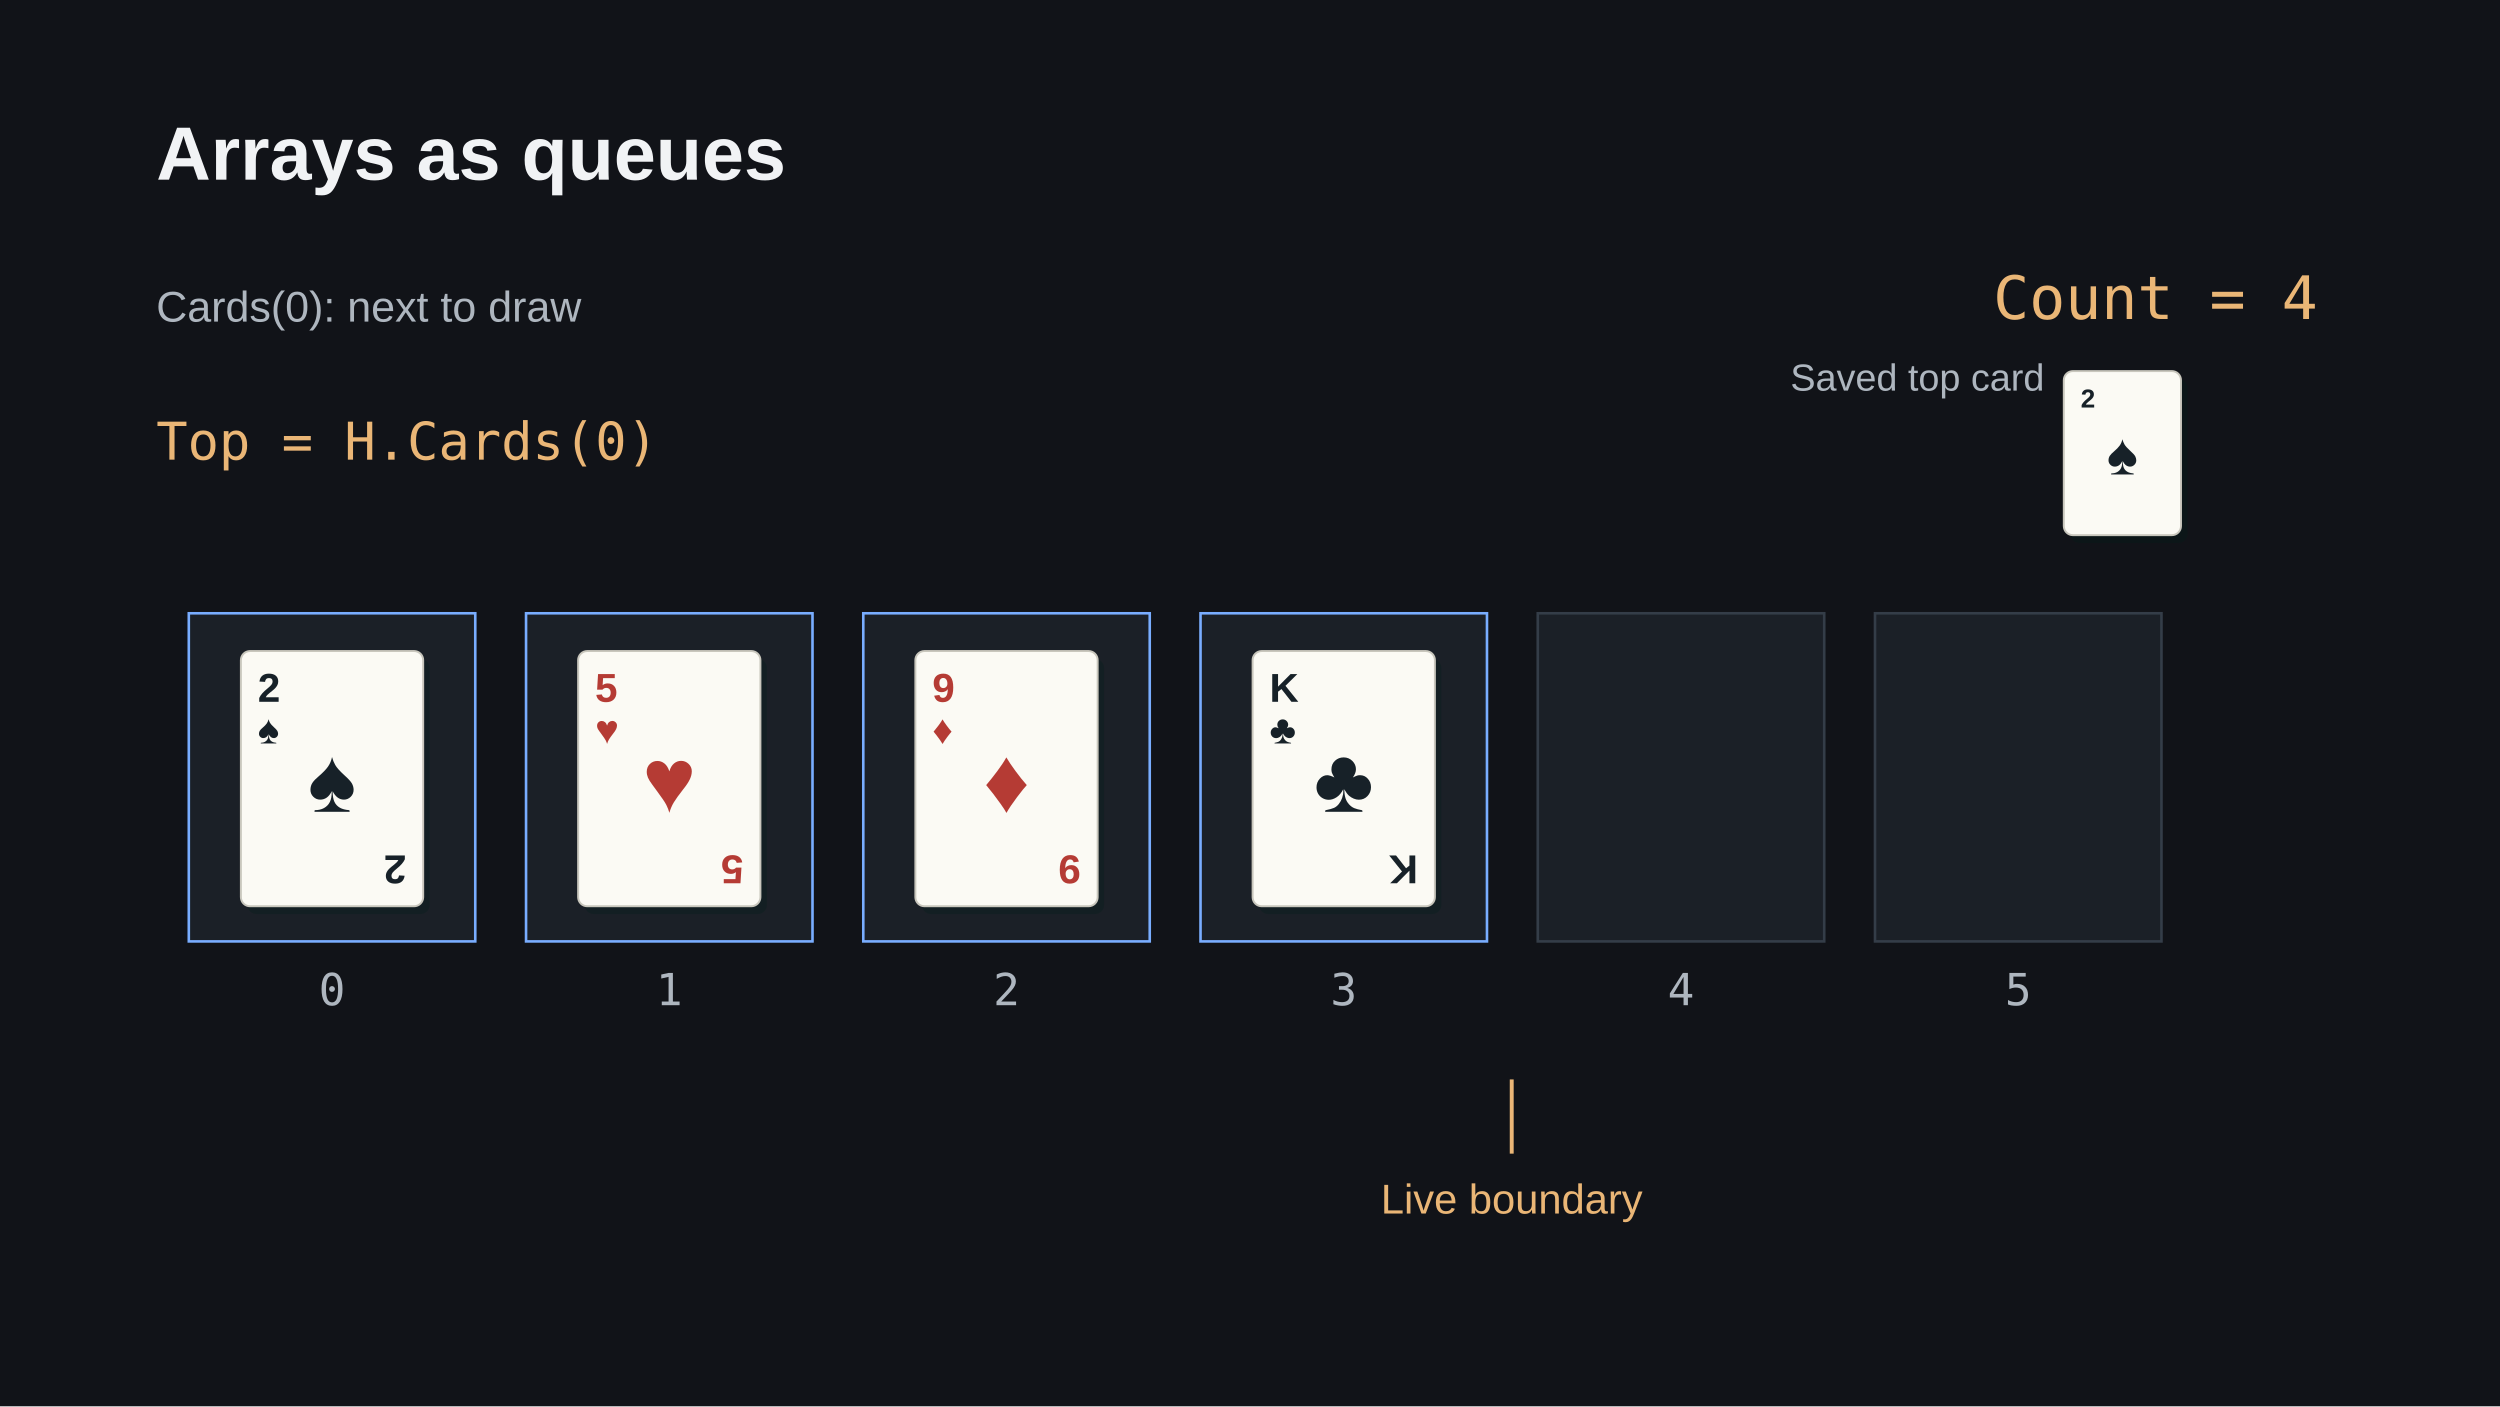
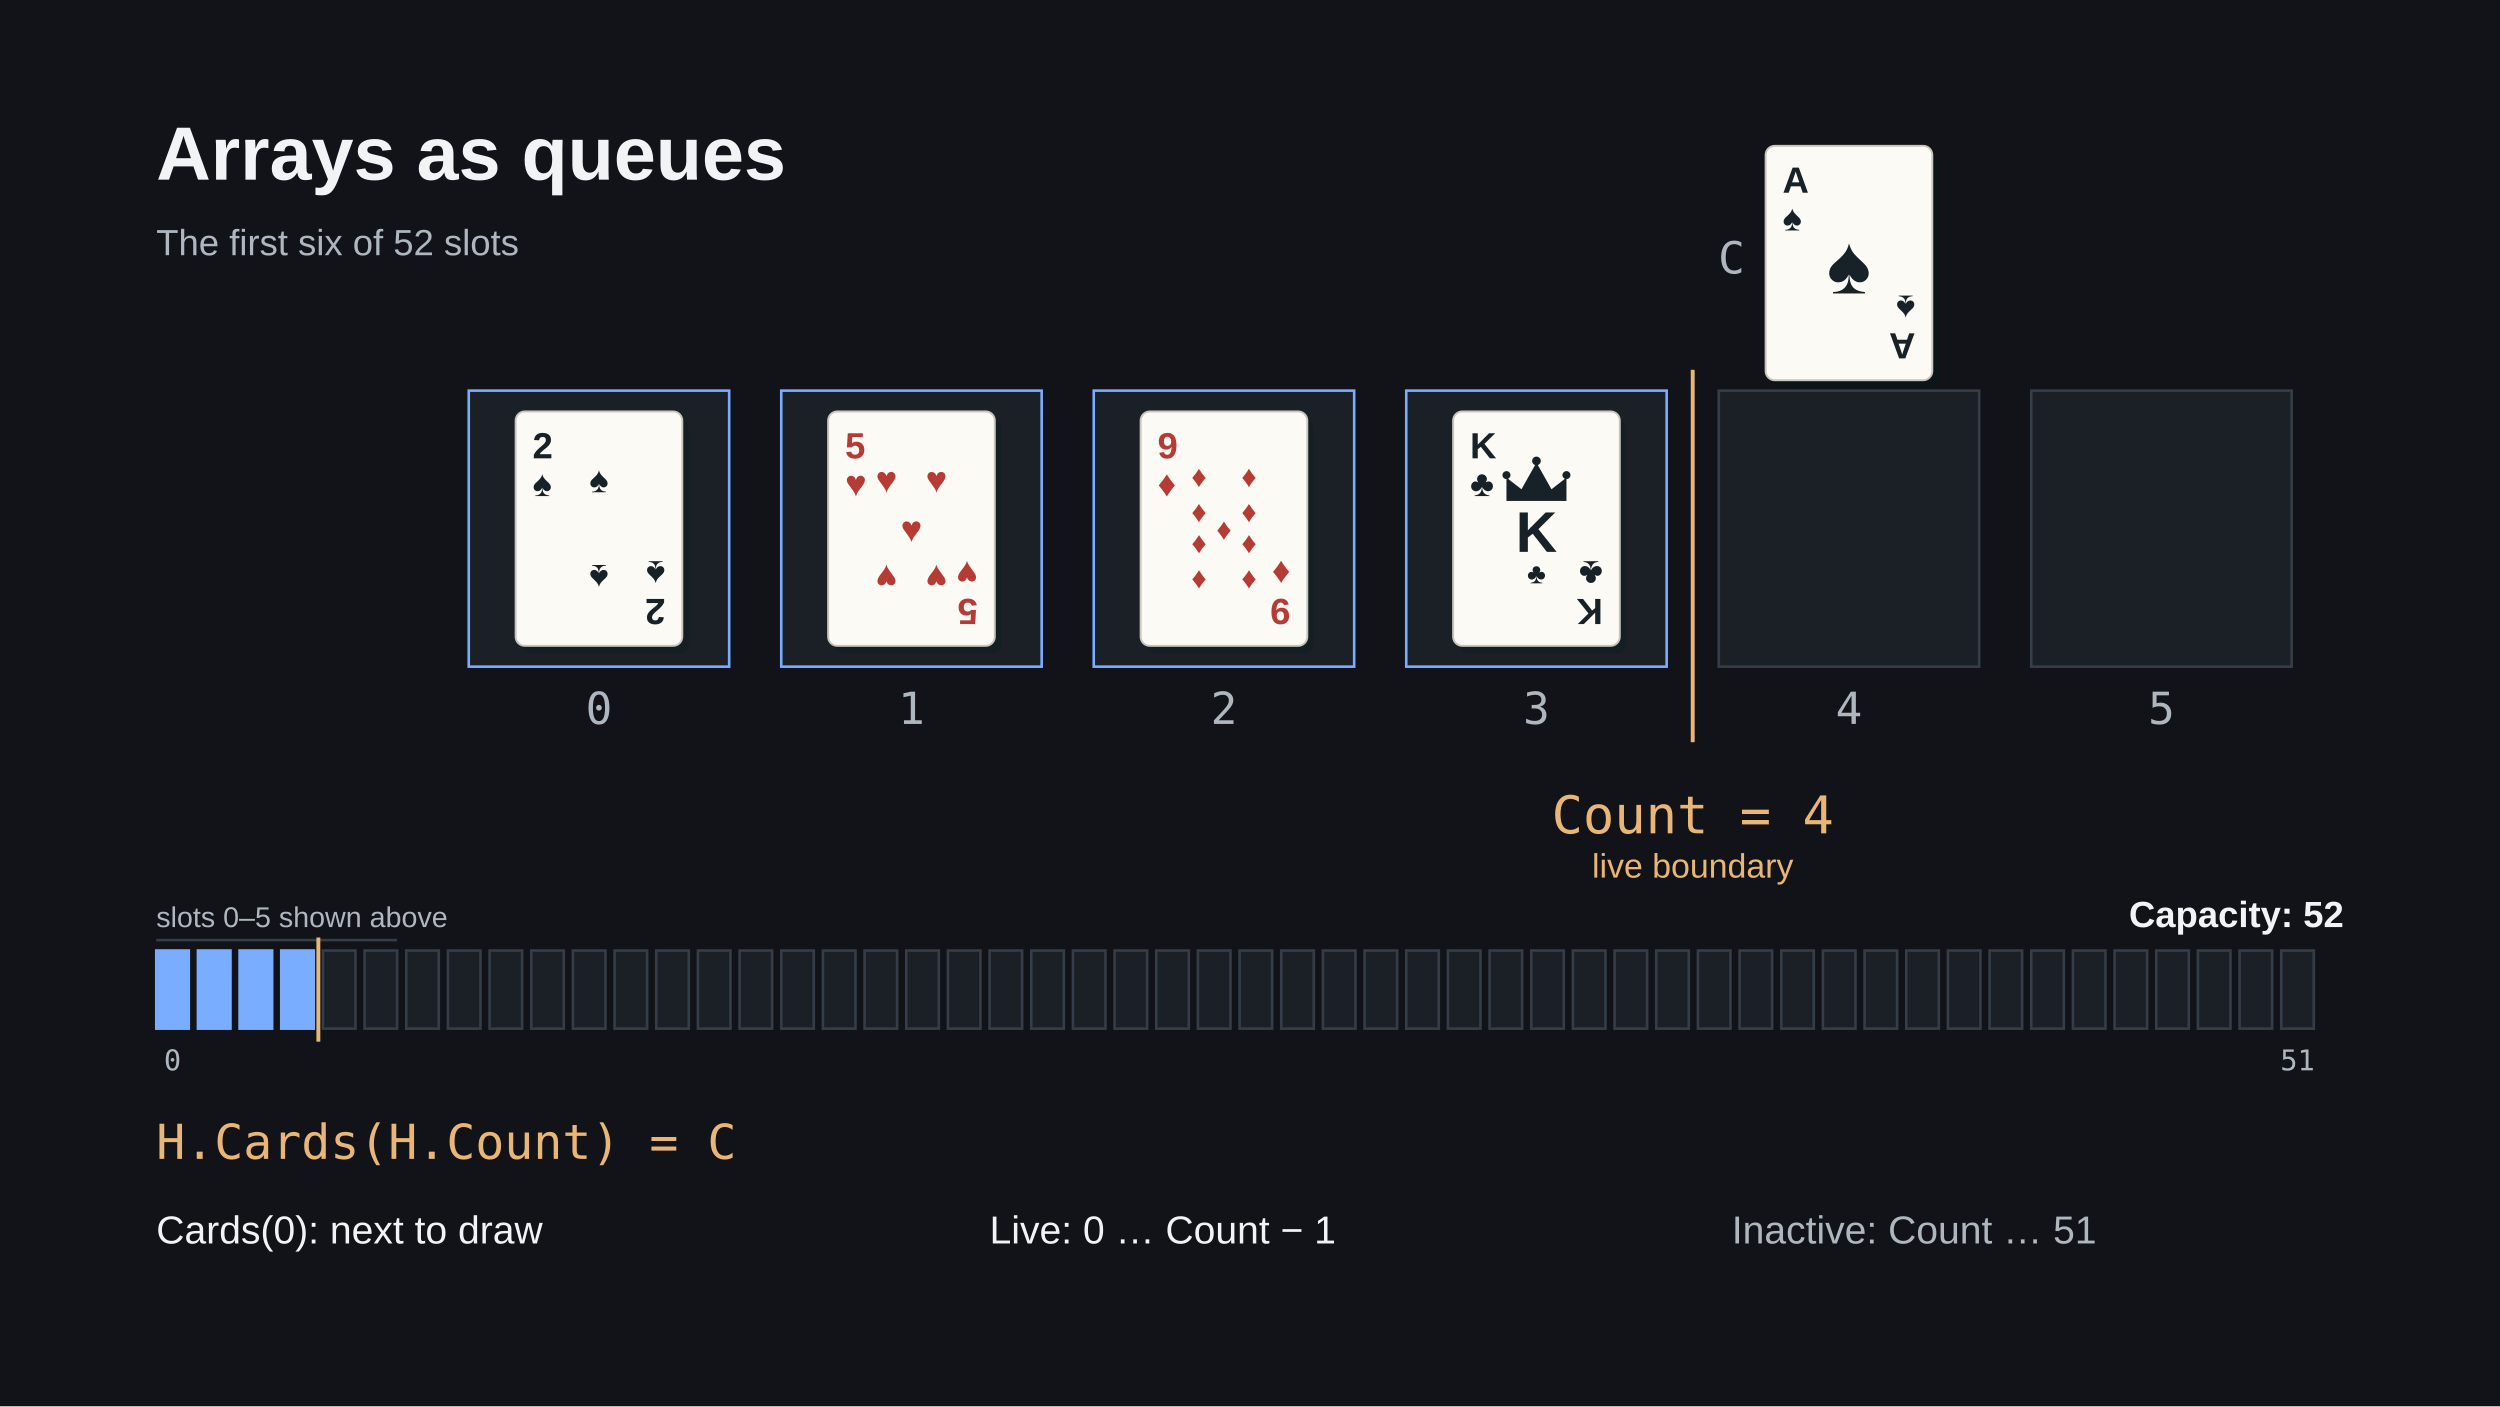
<svg xmlns="http://www.w3.org/2000/svg" width="1920" height="1080" viewBox="0 0 1920 1080" role="img">
  <defs>
    <pattern id="back" width="12" height="12" patternUnits="userSpaceOnUse">
      <path d="M0 6L6 0L12 6L6 12Z" fill="none" stroke="#8fa1c5" stroke-width="1" />
    </pattern>
    <pattern id="felt" width="10" height="10" patternUnits="userSpaceOnUse">
      <path d="M1 2h1M6 7h1" stroke="#ffffff" stroke-opacity=".035" />
    </pattern>
  </defs>
  <rect x="0.00" y="0.00" width="1920.00" height="1080.00" rx="0" fill="#111318" />
  <text x="120.00" y="138.00" font-family="Liberation Sans" font-size="58" font-weight="700" fill="#f1f3f5" text-anchor="start" opacity="1" xml:space="preserve">Arrays as queues</text>
-   <text x="120.00" y="247.00" font-family="Liberation Sans" font-size="33" font-weight="400" fill="#aeb6bf" text-anchor="start" opacity="1" xml:space="preserve">Cards(0): next to draw</text>
-   <text x="1780.00" y="245.00" font-family="DejaVu Sans Mono" font-size="46" font-weight="400" fill="#eab676" text-anchor="end" opacity="1" xml:space="preserve">Count = 4</text>
-   <rect x="145.00" y="471.00" width="220.00" height="252.00" rx="0" fill="#1b2027" stroke="#79adff" stroke-width="2" />
-   <text x="255.00" y="772.00" font-family="DejaVu Sans Mono" font-size="34" font-weight="400" fill="#aeb6bf" text-anchor="middle" opacity="1" xml:space="preserve">0</text>
+   <text x="120.00" y="196.00" font-family="Liberation Sans" font-size="28" font-weight="400" fill="#aeb6bf" text-anchor="start" opacity="1" xml:space="preserve">The first six of 52 slots</text>
+   <rect x="360.00" y="300.00" width="200.00" height="212.00" rx="0" fill="#1b2027" stroke="#79adff" stroke-width="2" />
+   <text x="460.00" y="556.00" font-family="DejaVu Sans Mono" font-size="34" font-weight="400" fill="#aeb6bf" text-anchor="middle" opacity="1" xml:space="preserve">0</text>
  <g opacity="1">
-     <rect x="190.00" y="506.00" width="140.00" height="196.00" rx="7" fill="#001e18" opacity="0.28" />
-     <rect x="185.00" y="500.00" width="140.00" height="196.00" rx="7" fill="#fbfaf4" stroke="#c9c7bd" stroke-width="1.5" />
-     <text x="198.00" y="539.00" font-family="Liberation Sans" font-size="31" font-weight="700" fill="#172128" text-anchor="start" opacity="1" xml:space="preserve">2</text>
-     <text x="198.00" y="571.00" font-family="Liberation Sans" font-size="31" font-weight="400" fill="#172128" text-anchor="start" opacity="1" xml:space="preserve">♠</text>
-     <text x="255.00" y="623.48" font-family="Liberation Sans" font-size="70" font-weight="400" fill="#172128" text-anchor="middle" opacity="1" xml:space="preserve">♠</text>
-     <g transform="rotate(180 255.0 598.0)">
-       <text x="198.00" y="539.00" font-family="Liberation Sans" font-size="31" font-weight="700" fill="#172128" text-anchor="start" opacity="1" xml:space="preserve">2</text>
+     <rect x="401.00" y="322.00" width="128.00" height="180.00" rx="7" fill="#001e18" opacity="0.28" />
+     <rect x="396.00" y="316.00" width="128.00" height="180.00" rx="7" fill="#fbfaf4" stroke="#c9c7bd" stroke-width="1.5" />
+     <text x="409.00" y="352.00" font-family="Liberation Sans" font-size="28" font-weight="700" fill="#172128" text-anchor="start" opacity="1" xml:space="preserve">2</text>
+     <text x="409.00" y="381.00" font-family="Liberation Sans" font-size="28" font-weight="400" fill="#172128" text-anchor="start" opacity="1" xml:space="preserve">♠</text>
+     <g transform="rotate(180 460.0 406.0)">
+       <text x="409.00" y="352.00" font-family="Liberation Sans" font-size="28" font-weight="700" fill="#172128" text-anchor="start" opacity="1" xml:space="preserve">2</text>
+       <text x="409.00" y="381.00" font-family="Liberation Sans" font-size="28" font-weight="400" fill="#172128" text-anchor="start" opacity="1" xml:space="preserve">♠</text>
+     </g>
+     <text x="460.00" y="378.08" font-family="Liberation Sans" font-size="28" font-weight="400" fill="#172128" text-anchor="middle" opacity="1" xml:space="preserve">♠</text>
+     <g transform="rotate(180 460.00 444.00)">
+       <text x="460.00" y="454.08" font-family="Liberation Sans" font-size="28" font-weight="400" fill="#172128" text-anchor="middle" opacity="1" xml:space="preserve">♠</text>
    </g>
  </g>
-   <rect x="404.00" y="471.00" width="220.00" height="252.00" rx="0" fill="#1b2027" stroke="#79adff" stroke-width="2" />
-   <text x="514.00" y="772.00" font-family="DejaVu Sans Mono" font-size="34" font-weight="400" fill="#aeb6bf" text-anchor="middle" opacity="1" xml:space="preserve">1</text>
+   <rect x="600.00" y="300.00" width="200.00" height="212.00" rx="0" fill="#1b2027" stroke="#79adff" stroke-width="2" />
+   <text x="700.00" y="556.00" font-family="DejaVu Sans Mono" font-size="34" font-weight="400" fill="#aeb6bf" text-anchor="middle" opacity="1" xml:space="preserve">1</text>
  <g opacity="1">
-     <rect x="449.00" y="506.00" width="140.00" height="196.00" rx="7" fill="#001e18" opacity="0.28" />
-     <rect x="444.00" y="500.00" width="140.00" height="196.00" rx="7" fill="#fbfaf4" stroke="#c9c7bd" stroke-width="1.5" />
-     <text x="457.00" y="539.00" font-family="Liberation Sans" font-size="31" font-weight="700" fill="#b53b34" text-anchor="start" opacity="1" xml:space="preserve">5</text>
-     <text x="457.00" y="571.00" font-family="Liberation Sans" font-size="31" font-weight="400" fill="#b53b34" text-anchor="start" opacity="1" xml:space="preserve">♥</text>
-     <text x="514.00" y="623.48" font-family="Liberation Sans" font-size="70" font-weight="400" fill="#b53b34" text-anchor="middle" opacity="1" xml:space="preserve">♥</text>
-     <g transform="rotate(180 514.0 598.0)">
-       <text x="457.00" y="539.00" font-family="Liberation Sans" font-size="31" font-weight="700" fill="#b53b34" text-anchor="start" opacity="1" xml:space="preserve">5</text>
+     <rect x="641.00" y="322.00" width="128.00" height="180.00" rx="7" fill="#001e18" opacity="0.28" />
+     <rect x="636.00" y="316.00" width="128.00" height="180.00" rx="7" fill="#fbfaf4" stroke="#c9c7bd" stroke-width="1.5" />
+     <text x="649.00" y="352.00" font-family="Liberation Sans" font-size="28" font-weight="700" fill="#b53b34" text-anchor="start" opacity="1" xml:space="preserve">5</text>
+     <text x="649.00" y="381.00" font-family="Liberation Sans" font-size="28" font-weight="400" fill="#b53b34" text-anchor="start" opacity="1" xml:space="preserve">♥</text>
+     <g transform="rotate(180 700.0 406.0)">
+       <text x="649.00" y="352.00" font-family="Liberation Sans" font-size="28" font-weight="700" fill="#b53b34" text-anchor="start" opacity="1" xml:space="preserve">5</text>
+       <text x="649.00" y="381.00" font-family="Liberation Sans" font-size="28" font-weight="400" fill="#b53b34" text-anchor="start" opacity="1" xml:space="preserve">♥</text>
    </g>
+     <text x="680.80" y="378.08" font-family="Liberation Sans" font-size="28" font-weight="400" fill="#b53b34" text-anchor="middle" opacity="1" xml:space="preserve">♥</text>
+     <g transform="rotate(180 719.20 444.00)">
+       <text x="719.20" y="454.08" font-family="Liberation Sans" font-size="28" font-weight="400" fill="#b53b34" text-anchor="middle" opacity="1" xml:space="preserve">♥</text>
+     </g>
+     <text x="719.20" y="378.08" font-family="Liberation Sans" font-size="28" font-weight="400" fill="#b53b34" text-anchor="middle" opacity="1" xml:space="preserve">♥</text>
+     <g transform="rotate(180 680.80 444.00)">
+       <text x="680.80" y="454.08" font-family="Liberation Sans" font-size="28" font-weight="400" fill="#b53b34" text-anchor="middle" opacity="1" xml:space="preserve">♥</text>
+     </g>
+     <text x="700.00" y="416.08" font-family="Liberation Sans" font-size="28" font-weight="400" fill="#b53b34" text-anchor="middle" opacity="1" xml:space="preserve">♥</text>
  </g>
-   <rect x="663.00" y="471.00" width="220.00" height="252.00" rx="0" fill="#1b2027" stroke="#79adff" stroke-width="2" />
-   <text x="773.00" y="772.00" font-family="DejaVu Sans Mono" font-size="34" font-weight="400" fill="#aeb6bf" text-anchor="middle" opacity="1" xml:space="preserve">2</text>
+   <rect x="840.00" y="300.00" width="200.00" height="212.00" rx="0" fill="#1b2027" stroke="#79adff" stroke-width="2" />
+   <text x="940.00" y="556.00" font-family="DejaVu Sans Mono" font-size="34" font-weight="400" fill="#aeb6bf" text-anchor="middle" opacity="1" xml:space="preserve">2</text>
  <g opacity="1">
-     <rect x="708.00" y="506.00" width="140.00" height="196.00" rx="7" fill="#001e18" opacity="0.28" />
-     <rect x="703.00" y="500.00" width="140.00" height="196.00" rx="7" fill="#fbfaf4" stroke="#c9c7bd" stroke-width="1.5" />
-     <text x="716.00" y="539.00" font-family="Liberation Sans" font-size="31" font-weight="700" fill="#b53b34" text-anchor="start" opacity="1" xml:space="preserve">9</text>
-     <text x="716.00" y="571.00" font-family="Liberation Sans" font-size="31" font-weight="400" fill="#b53b34" text-anchor="start" opacity="1" xml:space="preserve">♦</text>
-     <text x="773.00" y="623.48" font-family="Liberation Sans" font-size="70" font-weight="400" fill="#b53b34" text-anchor="middle" opacity="1" xml:space="preserve">♦</text>
-     <g transform="rotate(180 773.0 598.0)">
-       <text x="716.00" y="539.00" font-family="Liberation Sans" font-size="31" font-weight="700" fill="#b53b34" text-anchor="start" opacity="1" xml:space="preserve">9</text>
+     <rect x="881.00" y="322.00" width="128.00" height="180.00" rx="7" fill="#001e18" opacity="0.28" />
+     <rect x="876.00" y="316.00" width="128.00" height="180.00" rx="7" fill="#fbfaf4" stroke="#c9c7bd" stroke-width="1.5" />
+     <text x="889.00" y="352.00" font-family="Liberation Sans" font-size="28" font-weight="700" fill="#b53b34" text-anchor="start" opacity="1" xml:space="preserve">9</text>
+     <text x="889.00" y="381.00" font-family="Liberation Sans" font-size="28" font-weight="400" fill="#b53b34" text-anchor="start" opacity="1" xml:space="preserve">♦</text>
+     <g transform="rotate(180 940.0 406.0)">
+       <text x="889.00" y="352.00" font-family="Liberation Sans" font-size="28" font-weight="700" fill="#b53b34" text-anchor="start" opacity="1" xml:space="preserve">9</text>
+       <text x="889.00" y="381.00" font-family="Liberation Sans" font-size="28" font-weight="400" fill="#b53b34" text-anchor="start" opacity="1" xml:space="preserve">♦</text>
    </g>
+     <text x="920.80" y="373.78" font-family="Liberation Sans" font-size="23" font-weight="400" fill="#b53b34" text-anchor="middle" opacity="1" xml:space="preserve">♦</text>
+     <g transform="rotate(180 959.20 446.50)">
+       <text x="959.20" y="454.78" font-family="Liberation Sans" font-size="23" font-weight="400" fill="#b53b34" text-anchor="middle" opacity="1" xml:space="preserve">♦</text>
+     </g>
+     <text x="959.20" y="373.78" font-family="Liberation Sans" font-size="23" font-weight="400" fill="#b53b34" text-anchor="middle" opacity="1" xml:space="preserve">♦</text>
+     <g transform="rotate(180 920.80 446.50)">
+       <text x="920.80" y="454.78" font-family="Liberation Sans" font-size="23" font-weight="400" fill="#b53b34" text-anchor="middle" opacity="1" xml:space="preserve">♦</text>
+     </g>
+     <text x="920.80" y="400.78" font-family="Liberation Sans" font-size="23" font-weight="400" fill="#b53b34" text-anchor="middle" opacity="1" xml:space="preserve">♦</text>
+     <g transform="rotate(180 959.20 419.50)">
+       <text x="959.20" y="427.78" font-family="Liberation Sans" font-size="23" font-weight="400" fill="#b53b34" text-anchor="middle" opacity="1" xml:space="preserve">♦</text>
+     </g>
+     <text x="959.20" y="400.78" font-family="Liberation Sans" font-size="23" font-weight="400" fill="#b53b34" text-anchor="middle" opacity="1" xml:space="preserve">♦</text>
+     <g transform="rotate(180 920.80 419.50)">
+       <text x="920.80" y="427.78" font-family="Liberation Sans" font-size="23" font-weight="400" fill="#b53b34" text-anchor="middle" opacity="1" xml:space="preserve">♦</text>
+     </g>
+     <text x="940.00" y="414.28" font-family="Liberation Sans" font-size="23" font-weight="400" fill="#b53b34" text-anchor="middle" opacity="1" xml:space="preserve">♦</text>
  </g>
-   <rect x="922.00" y="471.00" width="220.00" height="252.00" rx="0" fill="#1b2027" stroke="#79adff" stroke-width="2" />
-   <text x="1032.00" y="772.00" font-family="DejaVu Sans Mono" font-size="34" font-weight="400" fill="#aeb6bf" text-anchor="middle" opacity="1" xml:space="preserve">3</text>
+   <rect x="1080.00" y="300.00" width="200.00" height="212.00" rx="0" fill="#1b2027" stroke="#79adff" stroke-width="2" />
+   <text x="1180.00" y="556.00" font-family="DejaVu Sans Mono" font-size="34" font-weight="400" fill="#aeb6bf" text-anchor="middle" opacity="1" xml:space="preserve">3</text>
  <g opacity="1">
-     <rect x="967.00" y="506.00" width="140.00" height="196.00" rx="7" fill="#001e18" opacity="0.28" />
-     <rect x="962.00" y="500.00" width="140.00" height="196.00" rx="7" fill="#fbfaf4" stroke="#c9c7bd" stroke-width="1.5" />
-     <text x="975.00" y="539.00" font-family="Liberation Sans" font-size="31" font-weight="700" fill="#172128" text-anchor="start" opacity="1" xml:space="preserve">K</text>
-     <text x="975.00" y="571.00" font-family="Liberation Sans" font-size="31" font-weight="400" fill="#172128" text-anchor="start" opacity="1" xml:space="preserve">♣</text>
-     <text x="1032.00" y="623.48" font-family="Liberation Sans" font-size="70" font-weight="400" fill="#172128" text-anchor="middle" opacity="1" xml:space="preserve">♣</text>
-     <g transform="rotate(180 1032.0 598.0)">
-       <text x="975.00" y="539.00" font-family="Liberation Sans" font-size="31" font-weight="700" fill="#172128" text-anchor="start" opacity="1" xml:space="preserve">K</text>
+     <rect x="1121.00" y="322.00" width="128.00" height="180.00" rx="7" fill="#001e18" opacity="0.28" />
+     <rect x="1116.00" y="316.00" width="128.00" height="180.00" rx="7" fill="#fbfaf4" stroke="#c9c7bd" stroke-width="1.5" />
+     <text x="1129.00" y="352.00" font-family="Liberation Sans" font-size="28" font-weight="700" fill="#172128" text-anchor="start" opacity="1" xml:space="preserve">K</text>
+     <text x="1129.00" y="381.00" font-family="Liberation Sans" font-size="28" font-weight="400" fill="#172128" text-anchor="start" opacity="1" xml:space="preserve">♣</text>
+     <g transform="rotate(180 1180.0 406.0)">
+       <text x="1129.00" y="352.00" font-family="Liberation Sans" font-size="28" font-weight="700" fill="#172128" text-anchor="start" opacity="1" xml:space="preserve">K</text>
+       <text x="1129.00" y="381.00" font-family="Liberation Sans" font-size="28" font-weight="400" fill="#172128" text-anchor="start" opacity="1" xml:space="preserve">♣</text>
    </g>
+     <g transform="translate(1180.00 371.92) scale(1.280)" fill="#172128">
+       <path d="M-18 10V-4L-9 3 0-13 9 3 18-4V10Z" />
+       <circle cx="-18" cy="-5.5" r="2.4" />
+       <circle cx="0" cy="-14" r="2.6" />
+       <circle cx="18" cy="-5.5" r="2.4" />
+     </g>
+     <text x="1180.00" y="423.84" font-family="Liberation Sans" font-size="44" font-weight="700" fill="#172128" text-anchor="middle" opacity="1" xml:space="preserve">K</text>
+     <text x="1180.00" y="448.00" font-family="Liberation Sans" font-size="22" font-weight="400" fill="#172128" text-anchor="middle" opacity="1" xml:space="preserve">♣</text>
  </g>
-   <rect x="1181.00" y="471.00" width="220.00" height="252.00" rx="0" fill="#1b2027" stroke="#343d48" stroke-width="2" />
-   <text x="1291.00" y="772.00" font-family="DejaVu Sans Mono" font-size="34" font-weight="400" fill="#aeb6bf" text-anchor="middle" opacity="1" xml:space="preserve">4</text>
-   <rect x="1440.00" y="471.00" width="220.00" height="252.00" rx="0" fill="#1b2027" stroke="#343d48" stroke-width="2" />
-   <text x="1550.00" y="772.00" font-family="DejaVu Sans Mono" font-size="34" font-weight="400" fill="#aeb6bf" text-anchor="middle" opacity="1" xml:space="preserve">5</text>
-   <text x="1375.00" y="300.00" font-family="Liberation Sans" font-size="29" font-weight="400" fill="#aeb6bf" text-anchor="start" opacity="1" xml:space="preserve">Saved top card</text>
+   <rect x="1320.00" y="300.00" width="200.00" height="212.00" rx="0" fill="#1b2027" stroke="#343d48" stroke-width="2" />
+   <text x="1420.00" y="556.00" font-family="DejaVu Sans Mono" font-size="34" font-weight="400" fill="#aeb6bf" text-anchor="middle" opacity="1" xml:space="preserve">4</text>
+   <rect x="1560.00" y="300.00" width="200.00" height="212.00" rx="0" fill="#1b2027" stroke="#343d48" stroke-width="2" />
+   <text x="1660.00" y="556.00" font-family="DejaVu Sans Mono" font-size="34" font-weight="400" fill="#aeb6bf" text-anchor="middle" opacity="1" xml:space="preserve">5</text>
  <g opacity="1">
-     <rect x="1590.00" y="291.00" width="90.00" height="126.00" rx="7" fill="#001e18" opacity="0.28" />
-     <rect x="1585.00" y="285.00" width="90.00" height="126.00" rx="7" fill="#fbfaf4" stroke="#c9c7bd" stroke-width="1.5" />
-     <text x="1598.00" y="313.00" font-family="Liberation Sans" font-size="20" font-weight="700" fill="#172128" text-anchor="start" opacity="1" xml:space="preserve">2</text>
-     <text x="1630.00" y="364.38" font-family="Liberation Sans" font-size="45" font-weight="400" fill="#172128" text-anchor="middle" opacity="1" xml:space="preserve">♠</text>
+     <rect x="1361.00" y="118.00" width="128.00" height="180.00" rx="7" fill="#001e18" opacity="0.28" />
+     <rect x="1356.00" y="112.00" width="128.00" height="180.00" rx="7" fill="#fbfaf4" stroke="#c9c7bd" stroke-width="1.5" />
+     <text x="1369.00" y="148.00" font-family="Liberation Sans" font-size="28" font-weight="700" fill="#172128" text-anchor="start" opacity="1" xml:space="preserve">A</text>
+     <text x="1369.00" y="177.00" font-family="Liberation Sans" font-size="28" font-weight="400" fill="#172128" text-anchor="start" opacity="1" xml:space="preserve">♠</text>
+     <g transform="rotate(180 1420.0 202.0)">
+       <text x="1369.00" y="148.00" font-family="Liberation Sans" font-size="28" font-weight="700" fill="#172128" text-anchor="start" opacity="1" xml:space="preserve">A</text>
+       <text x="1369.00" y="177.00" font-family="Liberation Sans" font-size="28" font-weight="400" fill="#172128" text-anchor="start" opacity="1" xml:space="preserve">♠</text>
+     </g>
+     <text x="1420.00" y="225.40" font-family="Liberation Sans" font-size="64" font-weight="400" fill="#172128" text-anchor="middle" opacity="1" xml:space="preserve">♠</text>
  </g>
-   <text x="120.00" y="353.00" font-family="DejaVu Sans Mono" font-size="40" font-weight="400" fill="#eab676" text-anchor="start" opacity="1" xml:space="preserve">Top = H.Cards(0)</text>
-   <path d="M1161.00 829.00L1161.00 886.00" fill="none" stroke="#eab676" stroke-width="3" />
-   <text x="1161.00" y="932.00" font-family="Liberation Sans" font-size="32" font-weight="400" fill="#eab676" text-anchor="middle" opacity="1" xml:space="preserve">Live boundary</text>
+   <text x="1340.00" y="210.00" font-family="DejaVu Sans Mono" font-size="34" font-weight="400" fill="#aeb6bf" text-anchor="end" opacity="1" xml:space="preserve">C</text>
+   <path d="M1300.00 284.00L1300.00 570.00" fill="none" stroke="#eab676" stroke-width="3" />
+   <text x="1300.00" y="640.00" font-family="DejaVu Sans Mono" font-size="40" font-weight="400" fill="#eab676" text-anchor="middle" opacity="1" xml:space="preserve">Count = 4</text>
+   <text x="1300.00" y="674.00" font-family="Liberation Sans" font-size="26" font-weight="400" fill="#eab676" text-anchor="middle" opacity="1" xml:space="preserve">live boundary</text>
+   <text x="120.00" y="712.00" font-family="Liberation Sans" font-size="22" font-weight="400" fill="#aeb6bf" text-anchor="start" opacity="1" xml:space="preserve">slots 0–5 shown above</text>
+   <path d="M120.00 722.00L305.00 722.00" fill="none" stroke="#343d48" stroke-width="2" />
+   <text x="1800.00" y="712.00" font-family="Liberation Sans" font-size="28" font-weight="700" fill="#f1f3f5" text-anchor="end" opacity="1" xml:space="preserve">Capacity: 52</text>
+   <rect x="120.00" y="730.00" width="25.00" height="60.00" rx="0" fill="#79adff" stroke="#79adff" stroke-width="2" />
+   <rect x="152.00" y="730.00" width="25.00" height="60.00" rx="0" fill="#79adff" stroke="#79adff" stroke-width="2" />
+   <rect x="184.00" y="730.00" width="25.00" height="60.00" rx="0" fill="#79adff" stroke="#79adff" stroke-width="2" />
+   <rect x="216.00" y="730.00" width="25.00" height="60.00" rx="0" fill="#79adff" stroke="#79adff" stroke-width="2" />
+   <rect x="248.00" y="730.00" width="25.00" height="60.00" rx="0" fill="#1b2027" stroke="#343d48" stroke-width="2" />
+   <rect x="280.00" y="730.00" width="25.00" height="60.00" rx="0" fill="#1b2027" stroke="#343d48" stroke-width="2" />
+   <rect x="312.00" y="730.00" width="25.00" height="60.00" rx="0" fill="#1b2027" stroke="#343d48" stroke-width="2" />
+   <rect x="344.00" y="730.00" width="25.00" height="60.00" rx="0" fill="#1b2027" stroke="#343d48" stroke-width="2" />
+   <rect x="376.00" y="730.00" width="25.00" height="60.00" rx="0" fill="#1b2027" stroke="#343d48" stroke-width="2" />
+   <rect x="408.00" y="730.00" width="25.00" height="60.00" rx="0" fill="#1b2027" stroke="#343d48" stroke-width="2" />
+   <rect x="440.00" y="730.00" width="25.00" height="60.00" rx="0" fill="#1b2027" stroke="#343d48" stroke-width="2" />
+   <rect x="472.00" y="730.00" width="25.00" height="60.00" rx="0" fill="#1b2027" stroke="#343d48" stroke-width="2" />
+   <rect x="504.00" y="730.00" width="25.00" height="60.00" rx="0" fill="#1b2027" stroke="#343d48" stroke-width="2" />
+   <rect x="536.00" y="730.00" width="25.00" height="60.00" rx="0" fill="#1b2027" stroke="#343d48" stroke-width="2" />
+   <rect x="568.00" y="730.00" width="25.00" height="60.00" rx="0" fill="#1b2027" stroke="#343d48" stroke-width="2" />
+   <rect x="600.00" y="730.00" width="25.00" height="60.00" rx="0" fill="#1b2027" stroke="#343d48" stroke-width="2" />
+   <rect x="632.00" y="730.00" width="25.00" height="60.00" rx="0" fill="#1b2027" stroke="#343d48" stroke-width="2" />
+   <rect x="664.00" y="730.00" width="25.00" height="60.00" rx="0" fill="#1b2027" stroke="#343d48" stroke-width="2" />
+   <rect x="696.00" y="730.00" width="25.00" height="60.00" rx="0" fill="#1b2027" stroke="#343d48" stroke-width="2" />
+   <rect x="728.00" y="730.00" width="25.00" height="60.00" rx="0" fill="#1b2027" stroke="#343d48" stroke-width="2" />
+   <rect x="760.00" y="730.00" width="25.00" height="60.00" rx="0" fill="#1b2027" stroke="#343d48" stroke-width="2" />
+   <rect x="792.00" y="730.00" width="25.00" height="60.00" rx="0" fill="#1b2027" stroke="#343d48" stroke-width="2" />
+   <rect x="824.00" y="730.00" width="25.00" height="60.00" rx="0" fill="#1b2027" stroke="#343d48" stroke-width="2" />
+   <rect x="856.00" y="730.00" width="25.00" height="60.00" rx="0" fill="#1b2027" stroke="#343d48" stroke-width="2" />
+   <rect x="888.00" y="730.00" width="25.00" height="60.00" rx="0" fill="#1b2027" stroke="#343d48" stroke-width="2" />
+   <rect x="920.00" y="730.00" width="25.00" height="60.00" rx="0" fill="#1b2027" stroke="#343d48" stroke-width="2" />
+   <rect x="952.00" y="730.00" width="25.00" height="60.00" rx="0" fill="#1b2027" stroke="#343d48" stroke-width="2" />
+   <rect x="984.00" y="730.00" width="25.00" height="60.00" rx="0" fill="#1b2027" stroke="#343d48" stroke-width="2" />
+   <rect x="1016.00" y="730.00" width="25.00" height="60.00" rx="0" fill="#1b2027" stroke="#343d48" stroke-width="2" />
+   <rect x="1048.00" y="730.00" width="25.00" height="60.00" rx="0" fill="#1b2027" stroke="#343d48" stroke-width="2" />
+   <rect x="1080.00" y="730.00" width="25.00" height="60.00" rx="0" fill="#1b2027" stroke="#343d48" stroke-width="2" />
+   <rect x="1112.00" y="730.00" width="25.00" height="60.00" rx="0" fill="#1b2027" stroke="#343d48" stroke-width="2" />
+   <rect x="1144.00" y="730.00" width="25.00" height="60.00" rx="0" fill="#1b2027" stroke="#343d48" stroke-width="2" />
+   <rect x="1176.00" y="730.00" width="25.00" height="60.00" rx="0" fill="#1b2027" stroke="#343d48" stroke-width="2" />
+   <rect x="1208.00" y="730.00" width="25.00" height="60.00" rx="0" fill="#1b2027" stroke="#343d48" stroke-width="2" />
+   <rect x="1240.00" y="730.00" width="25.00" height="60.00" rx="0" fill="#1b2027" stroke="#343d48" stroke-width="2" />
+   <rect x="1272.00" y="730.00" width="25.00" height="60.00" rx="0" fill="#1b2027" stroke="#343d48" stroke-width="2" />
+   <rect x="1304.00" y="730.00" width="25.00" height="60.00" rx="0" fill="#1b2027" stroke="#343d48" stroke-width="2" />
+   <rect x="1336.00" y="730.00" width="25.00" height="60.00" rx="0" fill="#1b2027" stroke="#343d48" stroke-width="2" />
+   <rect x="1368.00" y="730.00" width="25.00" height="60.00" rx="0" fill="#1b2027" stroke="#343d48" stroke-width="2" />
+   <rect x="1400.00" y="730.00" width="25.00" height="60.00" rx="0" fill="#1b2027" stroke="#343d48" stroke-width="2" />
+   <rect x="1432.00" y="730.00" width="25.00" height="60.00" rx="0" fill="#1b2027" stroke="#343d48" stroke-width="2" />
+   <rect x="1464.00" y="730.00" width="25.00" height="60.00" rx="0" fill="#1b2027" stroke="#343d48" stroke-width="2" />
+   <rect x="1496.00" y="730.00" width="25.00" height="60.00" rx="0" fill="#1b2027" stroke="#343d48" stroke-width="2" />
+   <rect x="1528.00" y="730.00" width="25.00" height="60.00" rx="0" fill="#1b2027" stroke="#343d48" stroke-width="2" />
+   <rect x="1560.00" y="730.00" width="25.00" height="60.00" rx="0" fill="#1b2027" stroke="#343d48" stroke-width="2" />
+   <rect x="1592.00" y="730.00" width="25.00" height="60.00" rx="0" fill="#1b2027" stroke="#343d48" stroke-width="2" />
+   <rect x="1624.00" y="730.00" width="25.00" height="60.00" rx="0" fill="#1b2027" stroke="#343d48" stroke-width="2" />
+   <rect x="1656.00" y="730.00" width="25.00" height="60.00" rx="0" fill="#1b2027" stroke="#343d48" stroke-width="2" />
+   <rect x="1688.00" y="730.00" width="25.00" height="60.00" rx="0" fill="#1b2027" stroke="#343d48" stroke-width="2" />
+   <rect x="1720.00" y="730.00" width="25.00" height="60.00" rx="0" fill="#1b2027" stroke="#343d48" stroke-width="2" />
+   <rect x="1752.00" y="730.00" width="25.00" height="60.00" rx="0" fill="#1b2027" stroke="#343d48" stroke-width="2" />
+   <text x="132.50" y="822.00" font-family="DejaVu Sans Mono" font-size="22" font-weight="400" fill="#aeb6bf" text-anchor="middle" opacity="1" xml:space="preserve">0</text>
+   <text x="1764.50" y="822.00" font-family="DejaVu Sans Mono" font-size="22" font-weight="400" fill="#aeb6bf" text-anchor="middle" opacity="1" xml:space="preserve">51</text>
+   <path d="M244.50 720.00L244.50 800.00" fill="none" stroke="#eab676" stroke-width="3" />
+   <text x="120.00" y="890.00" font-family="DejaVu Sans Mono" font-size="37" font-weight="400" fill="#eab676" text-anchor="start" opacity="1" xml:space="preserve">H.Cards(H.Count) = C</text>
+   <text x="120.00" y="955.00" font-family="Liberation Sans" font-size="30" font-weight="400" fill="#f1f3f5" text-anchor="start" opacity="1" xml:space="preserve">Cards(0): next to draw</text>
+   <text x="760.00" y="955.00" font-family="Liberation Sans" font-size="30" font-weight="400" fill="#f1f3f5" text-anchor="start" opacity="1" xml:space="preserve">Live: 0 … Count − 1</text>
+   <text x="1330.00" y="955.00" font-family="Liberation Sans" font-size="30" font-weight="400" fill="#aeb6bf" text-anchor="start" opacity="1" xml:space="preserve">Inactive: Count … 51</text>
</svg>
